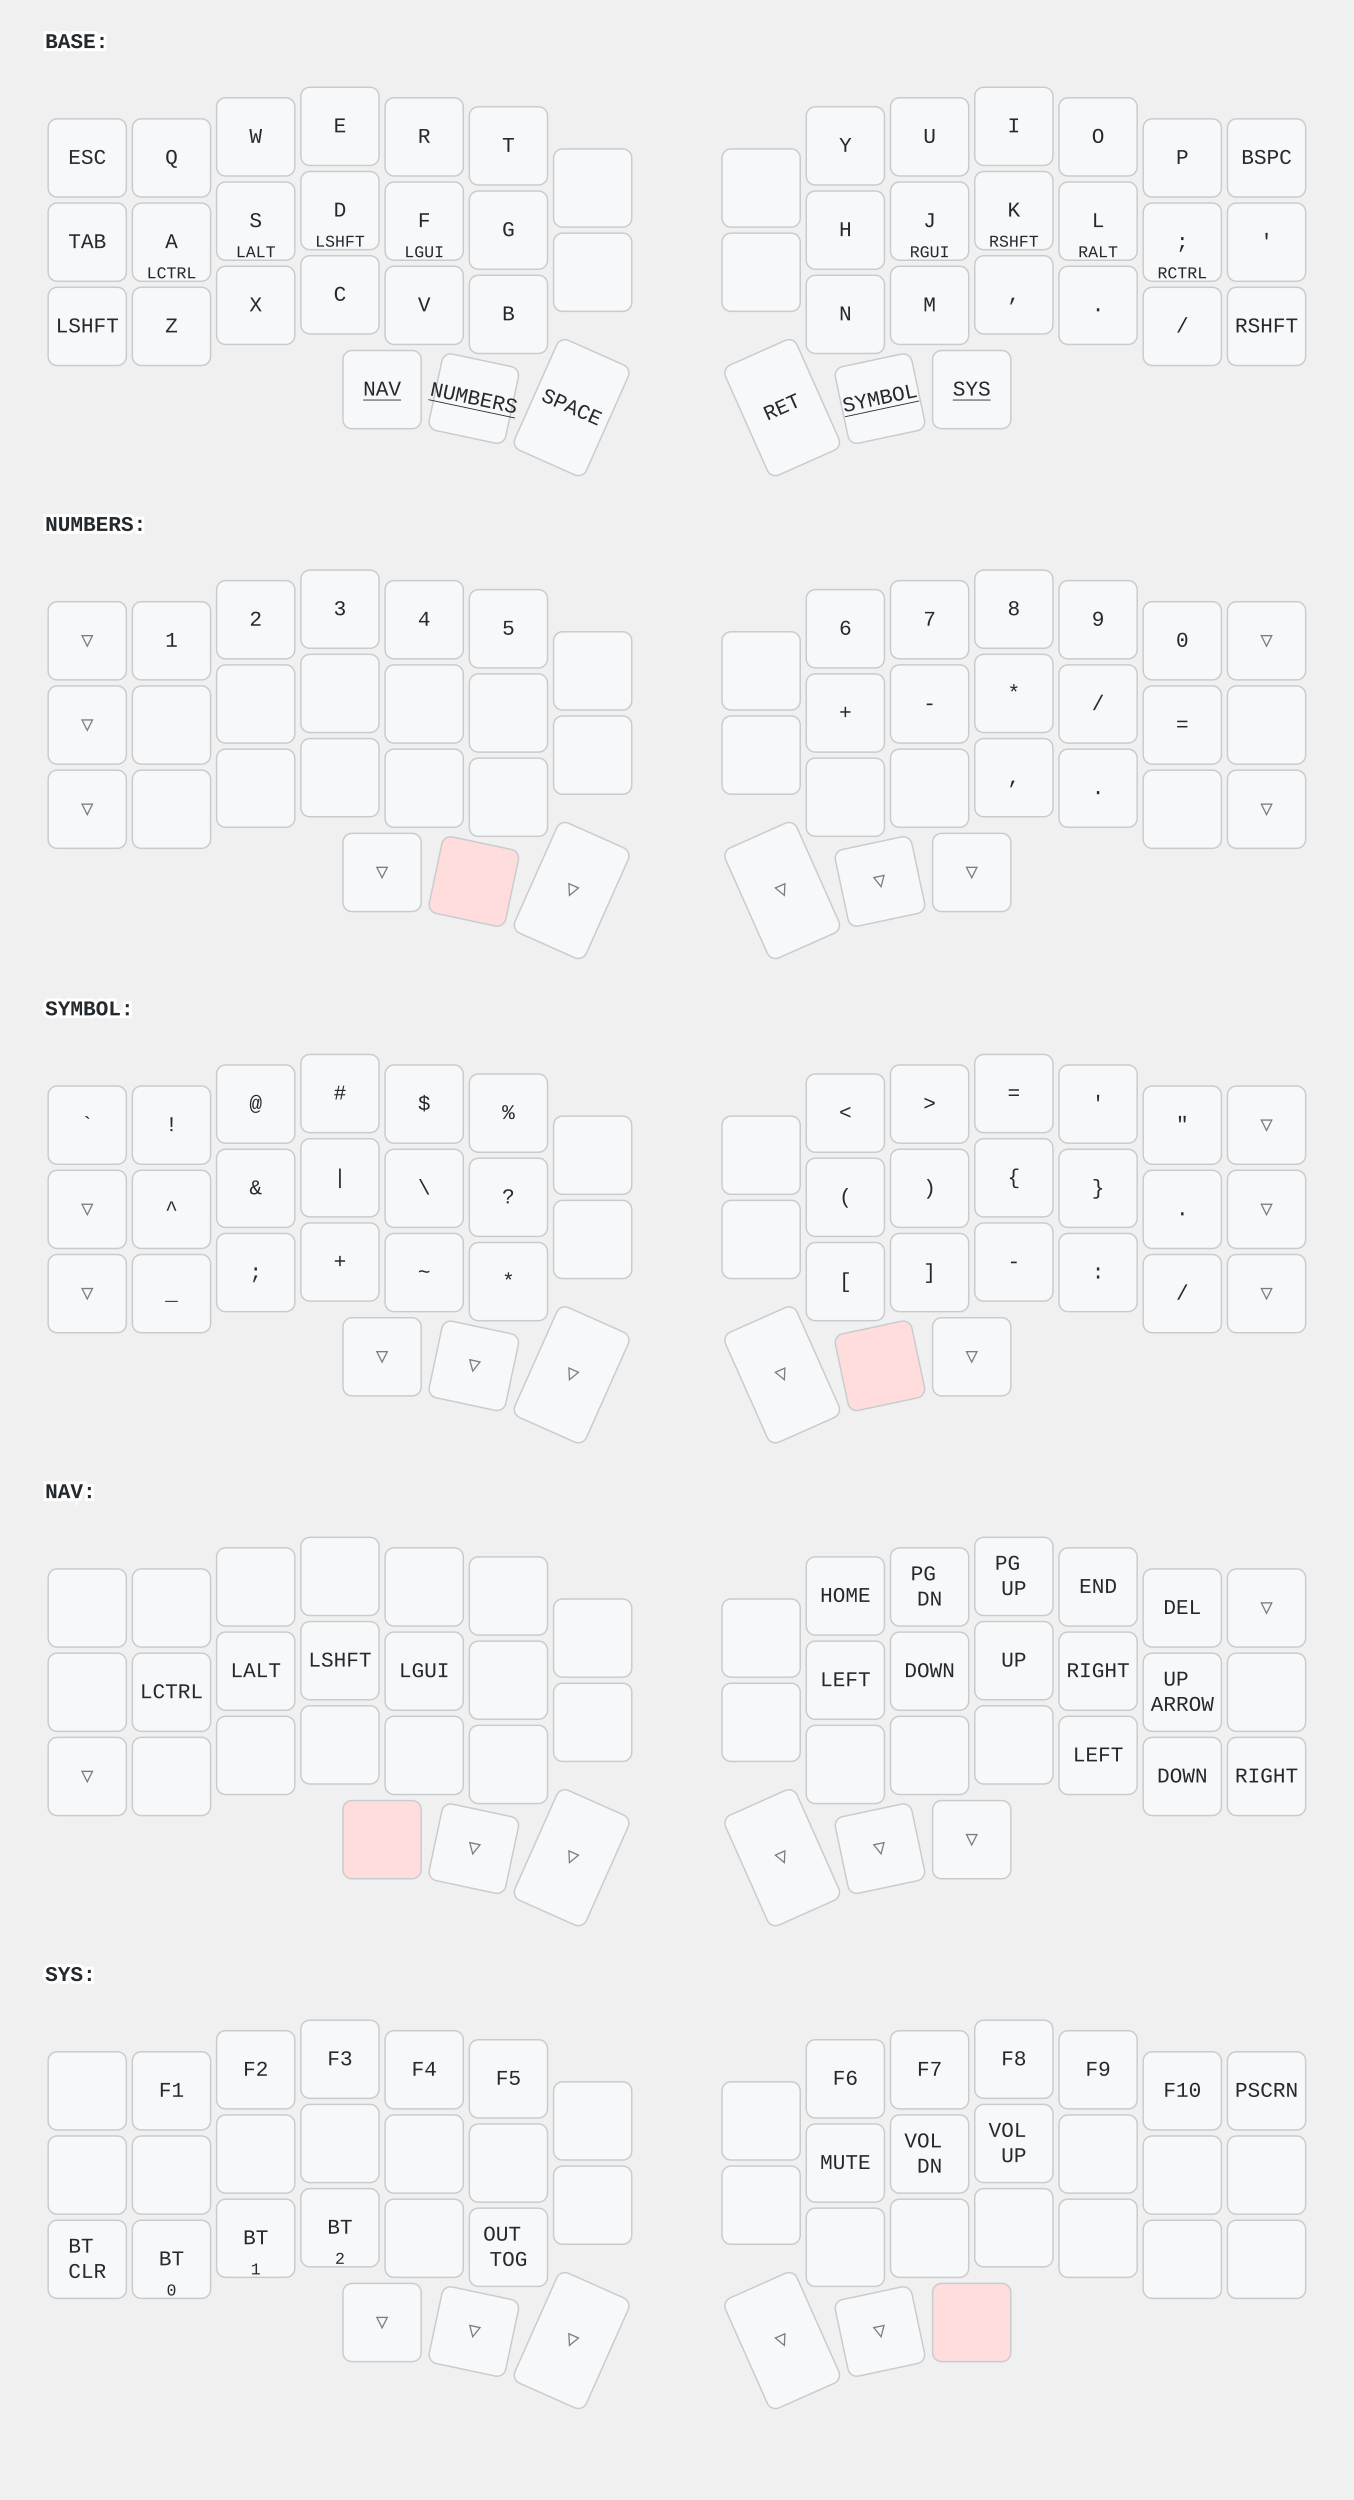
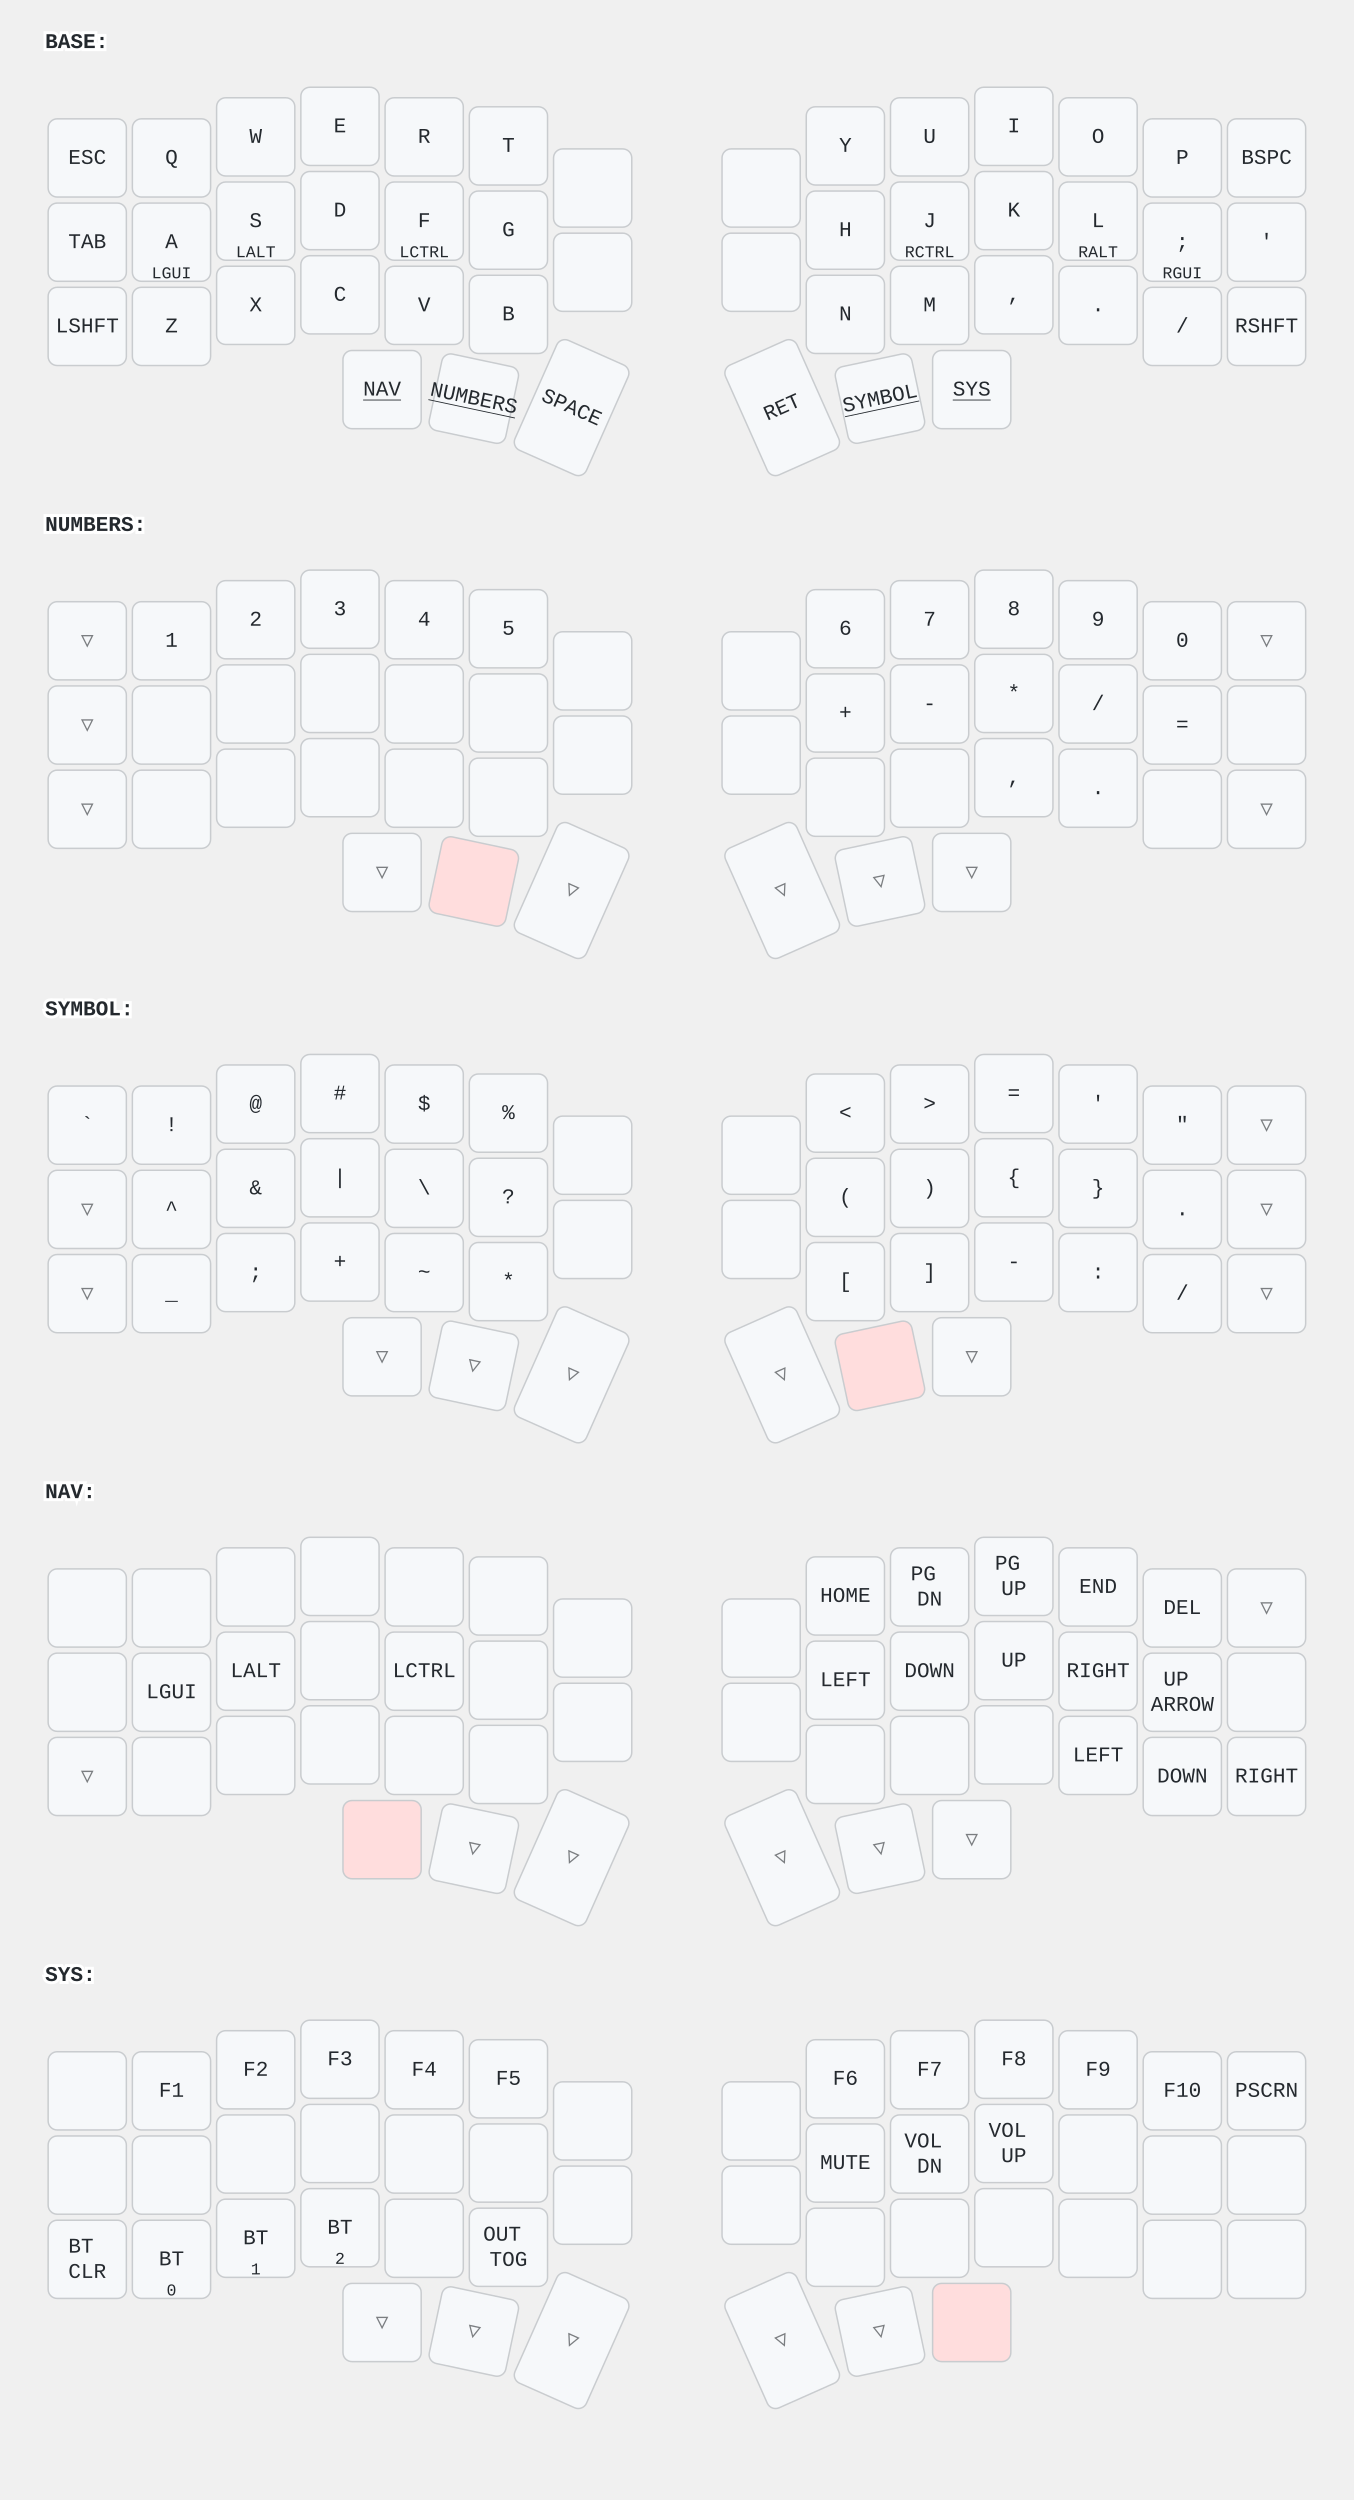
<svg xmlns="http://www.w3.org/2000/svg" width="900" height="1662" viewBox="0 0 900 1662" class="keymap">
  <style>/* inherit to force styles through use tags */
svg path {
    fill: inherit;
}

/* font and background color specifications */
svg.keymap {
    font-family: SFMono-Regular,Consolas,Liberation Mono,Menlo,monospace;
    font-size: 14px;
    font-kerning: normal;
    text-rendering: optimizeLegibility;
    fill: #24292e;
}

/* default key styling */
rect.key {
    fill: #f6f8fa;
}

rect.key, rect.combo {
    stroke: #c9cccf;
    stroke-width: 1;
}

/* default key side styling, only used is draw_key_sides is set */
rect.side {
    filter: brightness(90%);
}

/* color accent for combo boxes */
rect.combo, rect.combo-separate {
    fill: #cdf;
}

/* color accent for held keys */
rect.held, rect.combo.held {
    fill: #fdd;
}

/* color accent for ghost (optional) keys */
rect.ghost, rect.combo.ghost {
    stroke-dasharray: 4, 4;
    stroke-width: 2;
}

text {
    text-anchor: middle;
    dominant-baseline: middle;
}

/* styling for layer labels */
text.label {
    font-weight: bold;
    text-anchor: start;
    stroke: white;
    stroke-width: 4;
    paint-order: stroke;
}

/* styling for optional footer */
text.footer {
    text-anchor: end;
    dominant-baseline: auto;
    stroke: white;
    stroke-width: 4;
    paint-order: stroke;
}

/* styling for combo tap, and key non-tap label text */
text.combo, text.hold, text.shifted, text.left, text.right, text.tl, text.tr, text.bl, text.br {
    font-size: 11px;
}

text.hold, text.bl, text.br {
    text-anchor: middle;
    dominant-baseline: auto;
}

text.shifted, text.tl, text.tr {
    text-anchor: middle;
    dominant-baseline: hanging;
}

text.left, text.tl, text.bl {
    text-anchor: start;
}

text.right, text.tr, text.br {
    text-anchor: end;
}

text.layer-activator {
    text-decoration: underline;
}

/* styling for hold/shifted label text in combo box */
text.combo.hold, text.combo.shifted, text.combo.left, text.combo.right {
    font-size: 8px;
}

/* lighter symbol for transparent keys */
text.trans {
    fill: #7b7e81;
}

/* styling for combo dendrons */
path.combo {
    stroke-width: 1;
    stroke: gray;
    fill: none;
}

/* Start Tabler Icons Cleanup */
/* cannot use height/width with glyphs */
.icon-tabler &gt; path {
    fill: inherit;
    stroke: inherit;
    stroke-width: 2;
}
/* hide tabler's default box */
.icon-tabler &gt; path[stroke="none"][fill="none"] {
    visibility: hidden;
}
/* End Tabler Icons Cleanup */
</style>
  <g transform="translate(30, 0)" class="layer-BASE">
    <text x="0" y="28" class="label" id="BASE">BASE:</text>
    <g transform="translate(0, 56)">
      <g transform="translate(28, 49)" class="key keypos-0">
        <rect rx="6" ry="6" x="-26" y="-26" width="52" height="52" class="key" />
        <text x="0" y="0" class="key tap">ESC</text>
      </g>
      <g transform="translate(84, 49)" class="key keypos-1">
        <rect rx="6" ry="6" x="-26" y="-26" width="52" height="52" class="key" />
        <text x="0" y="0" class="key tap">Q</text>
      </g>
      <g transform="translate(140, 35)" class="key keypos-2">
        <rect rx="6" ry="6" x="-26" y="-26" width="52" height="52" class="key" />
        <text x="0" y="0" class="key tap">W</text>
      </g>
      <g transform="translate(196, 28)" class="key keypos-3">
        <rect rx="6" ry="6" x="-26" y="-26" width="52" height="52" class="key" />
        <text x="0" y="0" class="key tap">E</text>
      </g>
      <g transform="translate(252, 35)" class="key keypos-4">
        <rect rx="6" ry="6" x="-26" y="-26" width="52" height="52" class="key" />
        <text x="0" y="0" class="key tap">R</text>
      </g>
      <g transform="translate(308, 41)" class="key keypos-5">
        <rect rx="6" ry="6" x="-26" y="-26" width="52" height="52" class="key" />
        <text x="0" y="0" class="key tap">T</text>
      </g>
      <g transform="translate(364, 69)" class="key keypos-6">
        <rect rx="6" ry="6" x="-26" y="-26" width="52" height="52" class="key" />
      </g>
      <g transform="translate(476, 69)" class="key keypos-7">
        <rect rx="6" ry="6" x="-26" y="-26" width="52" height="52" class="key" />
      </g>
      <g transform="translate(532, 41)" class="key keypos-8">
        <rect rx="6" ry="6" x="-26" y="-26" width="52" height="52" class="key" />
        <text x="0" y="0" class="key tap">Y</text>
      </g>
      <g transform="translate(588, 35)" class="key keypos-9">
        <rect rx="6" ry="6" x="-26" y="-26" width="52" height="52" class="key" />
        <text x="0" y="0" class="key tap">U</text>
      </g>
      <g transform="translate(644, 28)" class="key keypos-10">
        <rect rx="6" ry="6" x="-26" y="-26" width="52" height="52" class="key" />
        <text x="0" y="0" class="key tap">I</text>
      </g>
      <g transform="translate(700, 35)" class="key keypos-11">
        <rect rx="6" ry="6" x="-26" y="-26" width="52" height="52" class="key" />
        <text x="0" y="0" class="key tap">O</text>
      </g>
      <g transform="translate(756, 49)" class="key keypos-12">
        <rect rx="6" ry="6" x="-26" y="-26" width="52" height="52" class="key" />
        <text x="0" y="0" class="key tap">P</text>
      </g>
      <g transform="translate(812, 49)" class="key keypos-13">
        <rect rx="6" ry="6" x="-26" y="-26" width="52" height="52" class="key" />
        <text x="0" y="0" class="key tap">BSPC</text>
      </g>
      <g transform="translate(28, 105)" class="key keypos-14">
        <rect rx="6" ry="6" x="-26" y="-26" width="52" height="52" class="key" />
        <text x="0" y="0" class="key tap">TAB</text>
      </g>
      <g transform="translate(84, 105)" class="key keypos-15">
        <rect rx="6" ry="6" x="-26" y="-26" width="52" height="52" class="key" />
        <text x="0" y="0" class="key tap">A</text>
-         <text x="0" y="24" class="key hold">LCTRL</text>
+         <text x="0" y="24" class="key hold">LGUI</text>
      </g>
      <g transform="translate(140, 91)" class="key keypos-16">
        <rect rx="6" ry="6" x="-26" y="-26" width="52" height="52" class="key" />
        <text x="0" y="0" class="key tap">S</text>
        <text x="0" y="24" class="key hold">LALT</text>
      </g>
      <g transform="translate(196, 84)" class="key keypos-17">
        <rect rx="6" ry="6" x="-26" y="-26" width="52" height="52" class="key" />
        <text x="0" y="0" class="key tap">D</text>
-         <text x="0" y="24" class="key hold">LSHFT</text>
      </g>
      <g transform="translate(252, 91)" class="key keypos-18">
        <rect rx="6" ry="6" x="-26" y="-26" width="52" height="52" class="key" />
        <text x="0" y="0" class="key tap">F</text>
-         <text x="0" y="24" class="key hold">LGUI</text>
+         <text x="0" y="24" class="key hold">LCTRL</text>
      </g>
      <g transform="translate(308, 97)" class="key keypos-19">
        <rect rx="6" ry="6" x="-26" y="-26" width="52" height="52" class="key" />
        <text x="0" y="0" class="key tap">G</text>
      </g>
      <g transform="translate(364, 125)" class="key keypos-20">
        <rect rx="6" ry="6" x="-26" y="-26" width="52" height="52" class="key" />
      </g>
      <g transform="translate(476, 125)" class="key keypos-21">
        <rect rx="6" ry="6" x="-26" y="-26" width="52" height="52" class="key" />
      </g>
      <g transform="translate(532, 97)" class="key keypos-22">
        <rect rx="6" ry="6" x="-26" y="-26" width="52" height="52" class="key" />
        <text x="0" y="0" class="key tap">H</text>
      </g>
      <g transform="translate(588, 91)" class="key keypos-23">
        <rect rx="6" ry="6" x="-26" y="-26" width="52" height="52" class="key" />
        <text x="0" y="0" class="key tap">J</text>
-         <text x="0" y="24" class="key hold">RGUI</text>
+         <text x="0" y="24" class="key hold">RCTRL</text>
      </g>
      <g transform="translate(644, 84)" class="key keypos-24">
        <rect rx="6" ry="6" x="-26" y="-26" width="52" height="52" class="key" />
        <text x="0" y="0" class="key tap">K</text>
-         <text x="0" y="24" class="key hold">RSHFT</text>
      </g>
      <g transform="translate(700, 91)" class="key keypos-25">
        <rect rx="6" ry="6" x="-26" y="-26" width="52" height="52" class="key" />
        <text x="0" y="0" class="key tap">L</text>
        <text x="0" y="24" class="key hold">RALT</text>
      </g>
      <g transform="translate(756, 105)" class="key keypos-26">
        <rect rx="6" ry="6" x="-26" y="-26" width="52" height="52" class="key" />
        <text x="0" y="0" class="key tap">;</text>
-         <text x="0" y="24" class="key hold">RCTRL</text>
+         <text x="0" y="24" class="key hold">RGUI</text>
      </g>
      <g transform="translate(812, 105)" class="key keypos-27">
        <rect rx="6" ry="6" x="-26" y="-26" width="52" height="52" class="key" />
        <text x="0" y="0" class="key tap">'</text>
      </g>
      <g transform="translate(28, 161)" class="key keypos-28">
        <rect rx="6" ry="6" x="-26" y="-26" width="52" height="52" class="key" />
        <text x="0" y="0" class="key tap">LSHFT</text>
      </g>
      <g transform="translate(84, 161)" class="key keypos-29">
        <rect rx="6" ry="6" x="-26" y="-26" width="52" height="52" class="key" />
        <text x="0" y="0" class="key tap">Z</text>
      </g>
      <g transform="translate(140, 147)" class="key keypos-30">
        <rect rx="6" ry="6" x="-26" y="-26" width="52" height="52" class="key" />
        <text x="0" y="0" class="key tap">X</text>
      </g>
      <g transform="translate(196, 140)" class="key keypos-31">
        <rect rx="6" ry="6" x="-26" y="-26" width="52" height="52" class="key" />
        <text x="0" y="0" class="key tap">C</text>
      </g>
      <g transform="translate(252, 147)" class="key keypos-32">
        <rect rx="6" ry="6" x="-26" y="-26" width="52" height="52" class="key" />
        <text x="0" y="0" class="key tap">V</text>
      </g>
      <g transform="translate(308, 153)" class="key keypos-33">
        <rect rx="6" ry="6" x="-26" y="-26" width="52" height="52" class="key" />
        <text x="0" y="0" class="key tap">B</text>
      </g>
      <g transform="translate(532, 153)" class="key keypos-34">
        <rect rx="6" ry="6" x="-26" y="-26" width="52" height="52" class="key" />
        <text x="0" y="0" class="key tap">N</text>
      </g>
      <g transform="translate(588, 147)" class="key keypos-35">
        <rect rx="6" ry="6" x="-26" y="-26" width="52" height="52" class="key" />
        <text x="0" y="0" class="key tap">M</text>
      </g>
      <g transform="translate(644, 140)" class="key keypos-36">
        <rect rx="6" ry="6" x="-26" y="-26" width="52" height="52" class="key" />
        <text x="0" y="0" class="key tap">,</text>
      </g>
      <g transform="translate(700, 147)" class="key keypos-37">
        <rect rx="6" ry="6" x="-26" y="-26" width="52" height="52" class="key" />
        <text x="0" y="0" class="key tap">.</text>
      </g>
      <g transform="translate(756, 161)" class="key keypos-38">
        <rect rx="6" ry="6" x="-26" y="-26" width="52" height="52" class="key" />
        <text x="0" y="0" class="key tap">/</text>
      </g>
      <g transform="translate(812, 161)" class="key keypos-39">
        <rect rx="6" ry="6" x="-26" y="-26" width="52" height="52" class="key" />
        <text x="0" y="0" class="key tap">RSHFT</text>
      </g>
      <g transform="translate(224, 203)" class="key keypos-40">
        <rect rx="6" ry="6" x="-26" y="-26" width="52" height="52" class="key" />
        <a href="#NAV">
          <text x="0" y="0" class="key tap layer-activator">NAV</text>
        </a>
      </g>
      <g transform="translate(285, 209) rotate(12.0)" class="key keypos-41">
        <rect rx="6" ry="6" x="-26" y="-26" width="52" height="52" class="key" />
        <a href="#NUMBERS">
          <text x="0" y="0" class="key tap layer-activator">NUMBERS</text>
        </a>
      </g>
      <g transform="translate(350, 215) rotate(24.0)" class="key keypos-42">
        <rect rx="6" ry="6" x="-26" y="-40" width="52" height="80" class="key" />
        <text x="0" y="0" class="key tap">SPACE</text>
      </g>
      <g transform="translate(490, 215) rotate(-24.0)" class="key keypos-43">
        <rect rx="6" ry="6" x="-26" y="-40" width="52" height="80" class="key" />
        <text x="0" y="0" class="key tap">RET</text>
      </g>
      <g transform="translate(555, 209) rotate(-12.0)" class="key keypos-44">
        <rect rx="6" ry="6" x="-26" y="-26" width="52" height="52" class="key" />
        <a href="#SYMBOL">
          <text x="0" y="0" class="key tap layer-activator">SYMBOL</text>
        </a>
      </g>
      <g transform="translate(616, 203)" class="key keypos-45">
        <rect rx="6" ry="6" x="-26" y="-26" width="52" height="52" class="key" />
        <a href="#SYS">
          <text x="0" y="0" class="key tap layer-activator">SYS</text>
        </a>
      </g>
    </g>
  </g>
  <g transform="translate(30, 321)" class="layer-NUMBERS">
    <text x="0" y="28" class="label" id="NUMBERS">NUMBERS:</text>
    <g transform="translate(0, 56)">
      <g transform="translate(28, 49)" class="key trans keypos-0">
        <rect rx="6" ry="6" x="-26" y="-26" width="52" height="52" class="key trans" />
        <text x="0" y="0" class="key trans tap">▽</text>
      </g>
      <g transform="translate(84, 49)" class="key keypos-1">
        <rect rx="6" ry="6" x="-26" y="-26" width="52" height="52" class="key" />
        <text x="0" y="0" class="key tap">1</text>
      </g>
      <g transform="translate(140, 35)" class="key keypos-2">
        <rect rx="6" ry="6" x="-26" y="-26" width="52" height="52" class="key" />
        <text x="0" y="0" class="key tap">2</text>
      </g>
      <g transform="translate(196, 28)" class="key keypos-3">
        <rect rx="6" ry="6" x="-26" y="-26" width="52" height="52" class="key" />
        <text x="0" y="0" class="key tap">3</text>
      </g>
      <g transform="translate(252, 35)" class="key keypos-4">
        <rect rx="6" ry="6" x="-26" y="-26" width="52" height="52" class="key" />
        <text x="0" y="0" class="key tap">4</text>
      </g>
      <g transform="translate(308, 41)" class="key keypos-5">
        <rect rx="6" ry="6" x="-26" y="-26" width="52" height="52" class="key" />
        <text x="0" y="0" class="key tap">5</text>
      </g>
      <g transform="translate(364, 69)" class="key keypos-6">
        <rect rx="6" ry="6" x="-26" y="-26" width="52" height="52" class="key" />
      </g>
      <g transform="translate(476, 69)" class="key keypos-7">
        <rect rx="6" ry="6" x="-26" y="-26" width="52" height="52" class="key" />
      </g>
      <g transform="translate(532, 41)" class="key keypos-8">
        <rect rx="6" ry="6" x="-26" y="-26" width="52" height="52" class="key" />
        <text x="0" y="0" class="key tap">6</text>
      </g>
      <g transform="translate(588, 35)" class="key keypos-9">
        <rect rx="6" ry="6" x="-26" y="-26" width="52" height="52" class="key" />
        <text x="0" y="0" class="key tap">7</text>
      </g>
      <g transform="translate(644, 28)" class="key keypos-10">
        <rect rx="6" ry="6" x="-26" y="-26" width="52" height="52" class="key" />
        <text x="0" y="0" class="key tap">8</text>
      </g>
      <g transform="translate(700, 35)" class="key keypos-11">
        <rect rx="6" ry="6" x="-26" y="-26" width="52" height="52" class="key" />
        <text x="0" y="0" class="key tap">9</text>
      </g>
      <g transform="translate(756, 49)" class="key keypos-12">
        <rect rx="6" ry="6" x="-26" y="-26" width="52" height="52" class="key" />
        <text x="0" y="0" class="key tap">0</text>
      </g>
      <g transform="translate(812, 49)" class="key trans keypos-13">
        <rect rx="6" ry="6" x="-26" y="-26" width="52" height="52" class="key trans" />
        <text x="0" y="0" class="key trans tap">▽</text>
      </g>
      <g transform="translate(28, 105)" class="key trans keypos-14">
        <rect rx="6" ry="6" x="-26" y="-26" width="52" height="52" class="key trans" />
        <text x="0" y="0" class="key trans tap">▽</text>
      </g>
      <g transform="translate(84, 105)" class="key keypos-15">
        <rect rx="6" ry="6" x="-26" y="-26" width="52" height="52" class="key" />
      </g>
      <g transform="translate(140, 91)" class="key keypos-16">
        <rect rx="6" ry="6" x="-26" y="-26" width="52" height="52" class="key" />
      </g>
      <g transform="translate(196, 84)" class="key keypos-17">
        <rect rx="6" ry="6" x="-26" y="-26" width="52" height="52" class="key" />
      </g>
      <g transform="translate(252, 91)" class="key keypos-18">
        <rect rx="6" ry="6" x="-26" y="-26" width="52" height="52" class="key" />
      </g>
      <g transform="translate(308, 97)" class="key keypos-19">
        <rect rx="6" ry="6" x="-26" y="-26" width="52" height="52" class="key" />
      </g>
      <g transform="translate(364, 125)" class="key keypos-20">
        <rect rx="6" ry="6" x="-26" y="-26" width="52" height="52" class="key" />
      </g>
      <g transform="translate(476, 125)" class="key keypos-21">
        <rect rx="6" ry="6" x="-26" y="-26" width="52" height="52" class="key" />
      </g>
      <g transform="translate(532, 97)" class="key keypos-22">
        <rect rx="6" ry="6" x="-26" y="-26" width="52" height="52" class="key" />
        <text x="0" y="0" class="key tap">+</text>
      </g>
      <g transform="translate(588, 91)" class="key keypos-23">
        <rect rx="6" ry="6" x="-26" y="-26" width="52" height="52" class="key" />
        <text x="0" y="0" class="key tap">-</text>
      </g>
      <g transform="translate(644, 84)" class="key keypos-24">
        <rect rx="6" ry="6" x="-26" y="-26" width="52" height="52" class="key" />
        <text x="0" y="0" class="key tap">*</text>
      </g>
      <g transform="translate(700, 91)" class="key keypos-25">
        <rect rx="6" ry="6" x="-26" y="-26" width="52" height="52" class="key" />
        <text x="0" y="0" class="key tap">/</text>
      </g>
      <g transform="translate(756, 105)" class="key keypos-26">
        <rect rx="6" ry="6" x="-26" y="-26" width="52" height="52" class="key" />
        <text x="0" y="0" class="key tap">=</text>
      </g>
      <g transform="translate(812, 105)" class="key keypos-27">
        <rect rx="6" ry="6" x="-26" y="-26" width="52" height="52" class="key" />
      </g>
      <g transform="translate(28, 161)" class="key trans keypos-28">
        <rect rx="6" ry="6" x="-26" y="-26" width="52" height="52" class="key trans" />
        <text x="0" y="0" class="key trans tap">▽</text>
      </g>
      <g transform="translate(84, 161)" class="key keypos-29">
        <rect rx="6" ry="6" x="-26" y="-26" width="52" height="52" class="key" />
      </g>
      <g transform="translate(140, 147)" class="key keypos-30">
        <rect rx="6" ry="6" x="-26" y="-26" width="52" height="52" class="key" />
      </g>
      <g transform="translate(196, 140)" class="key keypos-31">
        <rect rx="6" ry="6" x="-26" y="-26" width="52" height="52" class="key" />
      </g>
      <g transform="translate(252, 147)" class="key keypos-32">
        <rect rx="6" ry="6" x="-26" y="-26" width="52" height="52" class="key" />
      </g>
      <g transform="translate(308, 153)" class="key keypos-33">
        <rect rx="6" ry="6" x="-26" y="-26" width="52" height="52" class="key" />
      </g>
      <g transform="translate(532, 153)" class="key keypos-34">
        <rect rx="6" ry="6" x="-26" y="-26" width="52" height="52" class="key" />
      </g>
      <g transform="translate(588, 147)" class="key keypos-35">
        <rect rx="6" ry="6" x="-26" y="-26" width="52" height="52" class="key" />
      </g>
      <g transform="translate(644, 140)" class="key keypos-36">
        <rect rx="6" ry="6" x="-26" y="-26" width="52" height="52" class="key" />
        <text x="0" y="0" class="key tap">,</text>
      </g>
      <g transform="translate(700, 147)" class="key keypos-37">
        <rect rx="6" ry="6" x="-26" y="-26" width="52" height="52" class="key" />
        <text x="0" y="0" class="key tap">.</text>
      </g>
      <g transform="translate(756, 161)" class="key keypos-38">
        <rect rx="6" ry="6" x="-26" y="-26" width="52" height="52" class="key" />
      </g>
      <g transform="translate(812, 161)" class="key trans keypos-39">
        <rect rx="6" ry="6" x="-26" y="-26" width="52" height="52" class="key trans" />
        <text x="0" y="0" class="key trans tap">▽</text>
      </g>
      <g transform="translate(224, 203)" class="key trans keypos-40">
        <rect rx="6" ry="6" x="-26" y="-26" width="52" height="52" class="key trans" />
        <text x="0" y="0" class="key trans tap">▽</text>
      </g>
      <g transform="translate(285, 209) rotate(12.0)" class="key held keypos-41">
        <rect rx="6" ry="6" x="-26" y="-26" width="52" height="52" class="key held" />
      </g>
      <g transform="translate(350, 215) rotate(24.0)" class="key trans keypos-42">
        <rect rx="6" ry="6" x="-26" y="-40" width="52" height="80" class="key trans" />
        <text x="0" y="0" class="key trans tap">▽</text>
      </g>
      <g transform="translate(490, 215) rotate(-24.0)" class="key trans keypos-43">
        <rect rx="6" ry="6" x="-26" y="-40" width="52" height="80" class="key trans" />
        <text x="0" y="0" class="key trans tap">▽</text>
      </g>
      <g transform="translate(555, 209) rotate(-12.0)" class="key trans keypos-44">
        <rect rx="6" ry="6" x="-26" y="-26" width="52" height="52" class="key trans" />
        <text x="0" y="0" class="key trans tap">▽</text>
      </g>
      <g transform="translate(616, 203)" class="key trans keypos-45">
        <rect rx="6" ry="6" x="-26" y="-26" width="52" height="52" class="key trans" />
        <text x="0" y="0" class="key trans tap">▽</text>
      </g>
    </g>
  </g>
  <g transform="translate(30, 643)" class="layer-SYMBOL">
    <text x="0" y="28" class="label" id="SYMBOL">SYMBOL:</text>
    <g transform="translate(0, 56)">
      <g transform="translate(28, 49)" class="key keypos-0">
        <rect rx="6" ry="6" x="-26" y="-26" width="52" height="52" class="key" />
        <text x="0" y="0" class="key tap">`</text>
      </g>
      <g transform="translate(84, 49)" class="key keypos-1">
        <rect rx="6" ry="6" x="-26" y="-26" width="52" height="52" class="key" />
        <text x="0" y="0" class="key tap">!</text>
      </g>
      <g transform="translate(140, 35)" class="key keypos-2">
        <rect rx="6" ry="6" x="-26" y="-26" width="52" height="52" class="key" />
        <text x="0" y="0" class="key tap">@</text>
      </g>
      <g transform="translate(196, 28)" class="key keypos-3">
        <rect rx="6" ry="6" x="-26" y="-26" width="52" height="52" class="key" />
        <text x="0" y="0" class="key tap">#</text>
      </g>
      <g transform="translate(252, 35)" class="key keypos-4">
        <rect rx="6" ry="6" x="-26" y="-26" width="52" height="52" class="key" />
        <text x="0" y="0" class="key tap">$</text>
      </g>
      <g transform="translate(308, 41)" class="key keypos-5">
        <rect rx="6" ry="6" x="-26" y="-26" width="52" height="52" class="key" />
        <text x="0" y="0" class="key tap">%</text>
      </g>
      <g transform="translate(364, 69)" class="key keypos-6">
        <rect rx="6" ry="6" x="-26" y="-26" width="52" height="52" class="key" />
      </g>
      <g transform="translate(476, 69)" class="key keypos-7">
        <rect rx="6" ry="6" x="-26" y="-26" width="52" height="52" class="key" />
      </g>
      <g transform="translate(532, 41)" class="key keypos-8">
        <rect rx="6" ry="6" x="-26" y="-26" width="52" height="52" class="key" />
        <text x="0" y="0" class="key tap">&lt;</text>
      </g>
      <g transform="translate(588, 35)" class="key keypos-9">
        <rect rx="6" ry="6" x="-26" y="-26" width="52" height="52" class="key" />
        <text x="0" y="0" class="key tap">&gt;</text>
      </g>
      <g transform="translate(644, 28)" class="key keypos-10">
        <rect rx="6" ry="6" x="-26" y="-26" width="52" height="52" class="key" />
        <text x="0" y="0" class="key tap">=</text>
      </g>
      <g transform="translate(700, 35)" class="key keypos-11">
        <rect rx="6" ry="6" x="-26" y="-26" width="52" height="52" class="key" />
        <text x="0" y="0" class="key tap">'</text>
      </g>
      <g transform="translate(756, 49)" class="key keypos-12">
        <rect rx="6" ry="6" x="-26" y="-26" width="52" height="52" class="key" />
        <text x="0" y="0" class="key tap">"</text>
      </g>
      <g transform="translate(812, 49)" class="key trans keypos-13">
        <rect rx="6" ry="6" x="-26" y="-26" width="52" height="52" class="key trans" />
        <text x="0" y="0" class="key trans tap">▽</text>
      </g>
      <g transform="translate(28, 105)" class="key trans keypos-14">
        <rect rx="6" ry="6" x="-26" y="-26" width="52" height="52" class="key trans" />
        <text x="0" y="0" class="key trans tap">▽</text>
      </g>
      <g transform="translate(84, 105)" class="key keypos-15">
        <rect rx="6" ry="6" x="-26" y="-26" width="52" height="52" class="key" />
        <text x="0" y="0" class="key tap">^</text>
      </g>
      <g transform="translate(140, 91)" class="key keypos-16">
        <rect rx="6" ry="6" x="-26" y="-26" width="52" height="52" class="key" />
        <text x="0" y="0" class="key tap">&amp;</text>
      </g>
      <g transform="translate(196, 84)" class="key keypos-17">
        <rect rx="6" ry="6" x="-26" y="-26" width="52" height="52" class="key" />
        <text x="0" y="0" class="key tap">|</text>
      </g>
      <g transform="translate(252, 91)" class="key keypos-18">
        <rect rx="6" ry="6" x="-26" y="-26" width="52" height="52" class="key" />
        <text x="0" y="0" class="key tap">\</text>
      </g>
      <g transform="translate(308, 97)" class="key keypos-19">
        <rect rx="6" ry="6" x="-26" y="-26" width="52" height="52" class="key" />
        <text x="0" y="0" class="key tap">?</text>
      </g>
      <g transform="translate(364, 125)" class="key keypos-20">
        <rect rx="6" ry="6" x="-26" y="-26" width="52" height="52" class="key" />
      </g>
      <g transform="translate(476, 125)" class="key keypos-21">
        <rect rx="6" ry="6" x="-26" y="-26" width="52" height="52" class="key" />
      </g>
      <g transform="translate(532, 97)" class="key keypos-22">
        <rect rx="6" ry="6" x="-26" y="-26" width="52" height="52" class="key" />
        <text x="0" y="0" class="key tap">(</text>
      </g>
      <g transform="translate(588, 91)" class="key keypos-23">
        <rect rx="6" ry="6" x="-26" y="-26" width="52" height="52" class="key" />
        <text x="0" y="0" class="key tap">)</text>
      </g>
      <g transform="translate(644, 84)" class="key keypos-24">
        <rect rx="6" ry="6" x="-26" y="-26" width="52" height="52" class="key" />
        <text x="0" y="0" class="key tap">{</text>
      </g>
      <g transform="translate(700, 91)" class="key keypos-25">
        <rect rx="6" ry="6" x="-26" y="-26" width="52" height="52" class="key" />
        <text x="0" y="0" class="key tap">}</text>
      </g>
      <g transform="translate(756, 105)" class="key keypos-26">
        <rect rx="6" ry="6" x="-26" y="-26" width="52" height="52" class="key" />
        <text x="0" y="0" class="key tap">.</text>
      </g>
      <g transform="translate(812, 105)" class="key trans keypos-27">
        <rect rx="6" ry="6" x="-26" y="-26" width="52" height="52" class="key trans" />
        <text x="0" y="0" class="key trans tap">▽</text>
      </g>
      <g transform="translate(28, 161)" class="key trans keypos-28">
        <rect rx="6" ry="6" x="-26" y="-26" width="52" height="52" class="key trans" />
        <text x="0" y="0" class="key trans tap">▽</text>
      </g>
      <g transform="translate(84, 161)" class="key keypos-29">
        <rect rx="6" ry="6" x="-26" y="-26" width="52" height="52" class="key" />
        <text x="0" y="0" class="key tap">_</text>
      </g>
      <g transform="translate(140, 147)" class="key keypos-30">
        <rect rx="6" ry="6" x="-26" y="-26" width="52" height="52" class="key" />
        <text x="0" y="0" class="key tap">;</text>
      </g>
      <g transform="translate(196, 140)" class="key keypos-31">
        <rect rx="6" ry="6" x="-26" y="-26" width="52" height="52" class="key" />
        <text x="0" y="0" class="key tap">+</text>
      </g>
      <g transform="translate(252, 147)" class="key keypos-32">
        <rect rx="6" ry="6" x="-26" y="-26" width="52" height="52" class="key" />
        <text x="0" y="0" class="key tap">~</text>
      </g>
      <g transform="translate(308, 153)" class="key keypos-33">
        <rect rx="6" ry="6" x="-26" y="-26" width="52" height="52" class="key" />
        <text x="0" y="0" class="key tap">*</text>
      </g>
      <g transform="translate(532, 153)" class="key keypos-34">
        <rect rx="6" ry="6" x="-26" y="-26" width="52" height="52" class="key" />
        <text x="0" y="0" class="key tap">[</text>
      </g>
      <g transform="translate(588, 147)" class="key keypos-35">
        <rect rx="6" ry="6" x="-26" y="-26" width="52" height="52" class="key" />
        <text x="0" y="0" class="key tap">]</text>
      </g>
      <g transform="translate(644, 140)" class="key keypos-36">
        <rect rx="6" ry="6" x="-26" y="-26" width="52" height="52" class="key" />
        <text x="0" y="0" class="key tap">-</text>
      </g>
      <g transform="translate(700, 147)" class="key keypos-37">
        <rect rx="6" ry="6" x="-26" y="-26" width="52" height="52" class="key" />
        <text x="0" y="0" class="key tap">:</text>
      </g>
      <g transform="translate(756, 161)" class="key keypos-38">
        <rect rx="6" ry="6" x="-26" y="-26" width="52" height="52" class="key" />
        <text x="0" y="0" class="key tap">/</text>
      </g>
      <g transform="translate(812, 161)" class="key trans keypos-39">
        <rect rx="6" ry="6" x="-26" y="-26" width="52" height="52" class="key trans" />
        <text x="0" y="0" class="key trans tap">▽</text>
      </g>
      <g transform="translate(224, 203)" class="key trans keypos-40">
        <rect rx="6" ry="6" x="-26" y="-26" width="52" height="52" class="key trans" />
        <text x="0" y="0" class="key trans tap">▽</text>
      </g>
      <g transform="translate(285, 209) rotate(12.0)" class="key trans keypos-41">
        <rect rx="6" ry="6" x="-26" y="-26" width="52" height="52" class="key trans" />
        <text x="0" y="0" class="key trans tap">▽</text>
      </g>
      <g transform="translate(350, 215) rotate(24.0)" class="key trans keypos-42">
        <rect rx="6" ry="6" x="-26" y="-40" width="52" height="80" class="key trans" />
        <text x="0" y="0" class="key trans tap">▽</text>
      </g>
      <g transform="translate(490, 215) rotate(-24.0)" class="key trans keypos-43">
        <rect rx="6" ry="6" x="-26" y="-40" width="52" height="80" class="key trans" />
        <text x="0" y="0" class="key trans tap">▽</text>
      </g>
      <g transform="translate(555, 209) rotate(-12.0)" class="key held keypos-44">
        <rect rx="6" ry="6" x="-26" y="-26" width="52" height="52" class="key held" />
      </g>
      <g transform="translate(616, 203)" class="key trans keypos-45">
        <rect rx="6" ry="6" x="-26" y="-26" width="52" height="52" class="key trans" />
        <text x="0" y="0" class="key trans tap">▽</text>
      </g>
    </g>
  </g>
  <g transform="translate(30, 964)" class="layer-NAV">
    <text x="0" y="28" class="label" id="NAV">NAV:</text>
    <g transform="translate(0, 56)">
      <g transform="translate(28, 49)" class="key keypos-0">
        <rect rx="6" ry="6" x="-26" y="-26" width="52" height="52" class="key" />
      </g>
      <g transform="translate(84, 49)" class="key keypos-1">
        <rect rx="6" ry="6" x="-26" y="-26" width="52" height="52" class="key" />
      </g>
      <g transform="translate(140, 35)" class="key keypos-2">
        <rect rx="6" ry="6" x="-26" y="-26" width="52" height="52" class="key" />
      </g>
      <g transform="translate(196, 28)" class="key keypos-3">
        <rect rx="6" ry="6" x="-26" y="-26" width="52" height="52" class="key" />
      </g>
      <g transform="translate(252, 35)" class="key keypos-4">
        <rect rx="6" ry="6" x="-26" y="-26" width="52" height="52" class="key" />
      </g>
      <g transform="translate(308, 41)" class="key keypos-5">
        <rect rx="6" ry="6" x="-26" y="-26" width="52" height="52" class="key" />
      </g>
      <g transform="translate(364, 69)" class="key keypos-6">
        <rect rx="6" ry="6" x="-26" y="-26" width="52" height="52" class="key" />
      </g>
      <g transform="translate(476, 69)" class="key keypos-7">
        <rect rx="6" ry="6" x="-26" y="-26" width="52" height="52" class="key" />
      </g>
      <g transform="translate(532, 41)" class="key keypos-8">
        <rect rx="6" ry="6" x="-26" y="-26" width="52" height="52" class="key" />
        <text x="0" y="0" class="key tap">HOME</text>
      </g>
      <g transform="translate(588, 35)" class="key keypos-9">
        <rect rx="6" ry="6" x="-26" y="-26" width="52" height="52" class="key" />
        <text x="0" y="0" class="key tap">
          <tspan x="0" dy="-0.6em">PG</tspan>
          <tspan x="0" dy="1.2em">DN</tspan>
        </text>
      </g>
      <g transform="translate(644, 28)" class="key keypos-10">
        <rect rx="6" ry="6" x="-26" y="-26" width="52" height="52" class="key" />
        <text x="0" y="0" class="key tap">
          <tspan x="0" dy="-0.6em">PG</tspan>
          <tspan x="0" dy="1.2em">UP</tspan>
        </text>
      </g>
      <g transform="translate(700, 35)" class="key keypos-11">
        <rect rx="6" ry="6" x="-26" y="-26" width="52" height="52" class="key" />
        <text x="0" y="0" class="key tap">END</text>
      </g>
      <g transform="translate(756, 49)" class="key keypos-12">
        <rect rx="6" ry="6" x="-26" y="-26" width="52" height="52" class="key" />
        <text x="0" y="0" class="key tap">DEL</text>
      </g>
      <g transform="translate(812, 49)" class="key trans keypos-13">
        <rect rx="6" ry="6" x="-26" y="-26" width="52" height="52" class="key trans" />
        <text x="0" y="0" class="key trans tap">▽</text>
      </g>
      <g transform="translate(28, 105)" class="key keypos-14">
        <rect rx="6" ry="6" x="-26" y="-26" width="52" height="52" class="key" />
      </g>
      <g transform="translate(84, 105)" class="key keypos-15">
        <rect rx="6" ry="6" x="-26" y="-26" width="52" height="52" class="key" />
+         <text x="0" y="0" class="key tap">LGUI</text>
+       </g>
+       <g transform="translate(140, 91)" class="key keypos-16">
+         <rect rx="6" ry="6" x="-26" y="-26" width="52" height="52" class="key" />
+         <text x="0" y="0" class="key tap">LALT</text>
+       </g>
+       <g transform="translate(196, 84)" class="key keypos-17">
+         <rect rx="6" ry="6" x="-26" y="-26" width="52" height="52" class="key" />
+       </g>
+       <g transform="translate(252, 91)" class="key keypos-18">
+         <rect rx="6" ry="6" x="-26" y="-26" width="52" height="52" class="key" />
        <text x="0" y="0" class="key tap">LCTRL</text>
-       </g>
-       <g transform="translate(140, 91)" class="key keypos-16">
-         <rect rx="6" ry="6" x="-26" y="-26" width="52" height="52" class="key" />
-         <text x="0" y="0" class="key tap">LALT</text>
-       </g>
-       <g transform="translate(196, 84)" class="key keypos-17">
-         <rect rx="6" ry="6" x="-26" y="-26" width="52" height="52" class="key" />
-         <text x="0" y="0" class="key tap">LSHFT</text>
-       </g>
-       <g transform="translate(252, 91)" class="key keypos-18">
-         <rect rx="6" ry="6" x="-26" y="-26" width="52" height="52" class="key" />
-         <text x="0" y="0" class="key tap">LGUI</text>
      </g>
      <g transform="translate(308, 97)" class="key keypos-19">
        <rect rx="6" ry="6" x="-26" y="-26" width="52" height="52" class="key" />
      </g>
      <g transform="translate(364, 125)" class="key keypos-20">
        <rect rx="6" ry="6" x="-26" y="-26" width="52" height="52" class="key" />
      </g>
      <g transform="translate(476, 125)" class="key keypos-21">
        <rect rx="6" ry="6" x="-26" y="-26" width="52" height="52" class="key" />
      </g>
      <g transform="translate(532, 97)" class="key keypos-22">
        <rect rx="6" ry="6" x="-26" y="-26" width="52" height="52" class="key" />
        <text x="0" y="0" class="key tap">LEFT</text>
      </g>
      <g transform="translate(588, 91)" class="key keypos-23">
        <rect rx="6" ry="6" x="-26" y="-26" width="52" height="52" class="key" />
        <text x="0" y="0" class="key tap">DOWN</text>
      </g>
      <g transform="translate(644, 84)" class="key keypos-24">
        <rect rx="6" ry="6" x="-26" y="-26" width="52" height="52" class="key" />
        <text x="0" y="0" class="key tap">UP</text>
      </g>
      <g transform="translate(700, 91)" class="key keypos-25">
        <rect rx="6" ry="6" x="-26" y="-26" width="52" height="52" class="key" />
        <text x="0" y="0" class="key tap">RIGHT</text>
      </g>
      <g transform="translate(756, 105)" class="key keypos-26">
        <rect rx="6" ry="6" x="-26" y="-26" width="52" height="52" class="key" />
        <text x="0" y="0" class="key tap">
          <tspan x="0" dy="-0.6em">UP</tspan>
          <tspan x="0" dy="1.2em">ARROW</tspan>
        </text>
      </g>
      <g transform="translate(812, 105)" class="key keypos-27">
        <rect rx="6" ry="6" x="-26" y="-26" width="52" height="52" class="key" />
      </g>
      <g transform="translate(28, 161)" class="key trans keypos-28">
        <rect rx="6" ry="6" x="-26" y="-26" width="52" height="52" class="key trans" />
        <text x="0" y="0" class="key trans tap">▽</text>
      </g>
      <g transform="translate(84, 161)" class="key keypos-29">
        <rect rx="6" ry="6" x="-26" y="-26" width="52" height="52" class="key" />
      </g>
      <g transform="translate(140, 147)" class="key keypos-30">
        <rect rx="6" ry="6" x="-26" y="-26" width="52" height="52" class="key" />
      </g>
      <g transform="translate(196, 140)" class="key keypos-31">
        <rect rx="6" ry="6" x="-26" y="-26" width="52" height="52" class="key" />
      </g>
      <g transform="translate(252, 147)" class="key keypos-32">
        <rect rx="6" ry="6" x="-26" y="-26" width="52" height="52" class="key" />
      </g>
      <g transform="translate(308, 153)" class="key keypos-33">
        <rect rx="6" ry="6" x="-26" y="-26" width="52" height="52" class="key" />
      </g>
      <g transform="translate(532, 153)" class="key keypos-34">
        <rect rx="6" ry="6" x="-26" y="-26" width="52" height="52" class="key" />
      </g>
      <g transform="translate(588, 147)" class="key keypos-35">
        <rect rx="6" ry="6" x="-26" y="-26" width="52" height="52" class="key" />
      </g>
      <g transform="translate(644, 140)" class="key keypos-36">
        <rect rx="6" ry="6" x="-26" y="-26" width="52" height="52" class="key" />
      </g>
      <g transform="translate(700, 147)" class="key keypos-37">
        <rect rx="6" ry="6" x="-26" y="-26" width="52" height="52" class="key" />
        <text x="0" y="0" class="key tap">LEFT</text>
      </g>
      <g transform="translate(756, 161)" class="key keypos-38">
        <rect rx="6" ry="6" x="-26" y="-26" width="52" height="52" class="key" />
        <text x="0" y="0" class="key tap">DOWN</text>
      </g>
      <g transform="translate(812, 161)" class="key keypos-39">
        <rect rx="6" ry="6" x="-26" y="-26" width="52" height="52" class="key" />
        <text x="0" y="0" class="key tap">RIGHT</text>
      </g>
      <g transform="translate(224, 203)" class="key held keypos-40">
        <rect rx="6" ry="6" x="-26" y="-26" width="52" height="52" class="key held" />
      </g>
      <g transform="translate(285, 209) rotate(12.0)" class="key trans keypos-41">
        <rect rx="6" ry="6" x="-26" y="-26" width="52" height="52" class="key trans" />
        <text x="0" y="0" class="key trans tap">▽</text>
      </g>
      <g transform="translate(350, 215) rotate(24.0)" class="key trans keypos-42">
        <rect rx="6" ry="6" x="-26" y="-40" width="52" height="80" class="key trans" />
        <text x="0" y="0" class="key trans tap">▽</text>
      </g>
      <g transform="translate(490, 215) rotate(-24.0)" class="key trans keypos-43">
        <rect rx="6" ry="6" x="-26" y="-40" width="52" height="80" class="key trans" />
        <text x="0" y="0" class="key trans tap">▽</text>
      </g>
      <g transform="translate(555, 209) rotate(-12.0)" class="key trans keypos-44">
        <rect rx="6" ry="6" x="-26" y="-26" width="52" height="52" class="key trans" />
        <text x="0" y="0" class="key trans tap">▽</text>
      </g>
      <g transform="translate(616, 203)" class="key trans keypos-45">
        <rect rx="6" ry="6" x="-26" y="-26" width="52" height="52" class="key trans" />
        <text x="0" y="0" class="key trans tap">▽</text>
      </g>
    </g>
  </g>
  <g transform="translate(30, 1285)" class="layer-SYS">
    <text x="0" y="28" class="label" id="SYS">SYS:</text>
    <g transform="translate(0, 56)">
      <g transform="translate(28, 49)" class="key keypos-0">
        <rect rx="6" ry="6" x="-26" y="-26" width="52" height="52" class="key" />
      </g>
      <g transform="translate(84, 49)" class="key keypos-1">
        <rect rx="6" ry="6" x="-26" y="-26" width="52" height="52" class="key" />
        <text x="0" y="0" class="key tap">F1</text>
      </g>
      <g transform="translate(140, 35)" class="key keypos-2">
        <rect rx="6" ry="6" x="-26" y="-26" width="52" height="52" class="key" />
        <text x="0" y="0" class="key tap">F2</text>
      </g>
      <g transform="translate(196, 28)" class="key keypos-3">
        <rect rx="6" ry="6" x="-26" y="-26" width="52" height="52" class="key" />
        <text x="0" y="0" class="key tap">F3</text>
      </g>
      <g transform="translate(252, 35)" class="key keypos-4">
        <rect rx="6" ry="6" x="-26" y="-26" width="52" height="52" class="key" />
        <text x="0" y="0" class="key tap">F4</text>
      </g>
      <g transform="translate(308, 41)" class="key keypos-5">
        <rect rx="6" ry="6" x="-26" y="-26" width="52" height="52" class="key" />
        <text x="0" y="0" class="key tap">F5</text>
      </g>
      <g transform="translate(364, 69)" class="key keypos-6">
        <rect rx="6" ry="6" x="-26" y="-26" width="52" height="52" class="key" />
      </g>
      <g transform="translate(476, 69)" class="key keypos-7">
        <rect rx="6" ry="6" x="-26" y="-26" width="52" height="52" class="key" />
      </g>
      <g transform="translate(532, 41)" class="key keypos-8">
        <rect rx="6" ry="6" x="-26" y="-26" width="52" height="52" class="key" />
        <text x="0" y="0" class="key tap">F6</text>
      </g>
      <g transform="translate(588, 35)" class="key keypos-9">
        <rect rx="6" ry="6" x="-26" y="-26" width="52" height="52" class="key" />
        <text x="0" y="0" class="key tap">F7</text>
      </g>
      <g transform="translate(644, 28)" class="key keypos-10">
        <rect rx="6" ry="6" x="-26" y="-26" width="52" height="52" class="key" />
        <text x="0" y="0" class="key tap">F8</text>
      </g>
      <g transform="translate(700, 35)" class="key keypos-11">
        <rect rx="6" ry="6" x="-26" y="-26" width="52" height="52" class="key" />
        <text x="0" y="0" class="key tap">F9</text>
      </g>
      <g transform="translate(756, 49)" class="key keypos-12">
        <rect rx="6" ry="6" x="-26" y="-26" width="52" height="52" class="key" />
        <text x="0" y="0" class="key tap">F10</text>
      </g>
      <g transform="translate(812, 49)" class="key keypos-13">
        <rect rx="6" ry="6" x="-26" y="-26" width="52" height="52" class="key" />
        <text x="0" y="0" class="key tap">PSCRN</text>
      </g>
      <g transform="translate(28, 105)" class="key keypos-14">
        <rect rx="6" ry="6" x="-26" y="-26" width="52" height="52" class="key" />
      </g>
      <g transform="translate(84, 105)" class="key keypos-15">
        <rect rx="6" ry="6" x="-26" y="-26" width="52" height="52" class="key" />
      </g>
      <g transform="translate(140, 91)" class="key keypos-16">
        <rect rx="6" ry="6" x="-26" y="-26" width="52" height="52" class="key" />
      </g>
      <g transform="translate(196, 84)" class="key keypos-17">
        <rect rx="6" ry="6" x="-26" y="-26" width="52" height="52" class="key" />
      </g>
      <g transform="translate(252, 91)" class="key keypos-18">
        <rect rx="6" ry="6" x="-26" y="-26" width="52" height="52" class="key" />
      </g>
      <g transform="translate(308, 97)" class="key keypos-19">
        <rect rx="6" ry="6" x="-26" y="-26" width="52" height="52" class="key" />
      </g>
      <g transform="translate(364, 125)" class="key keypos-20">
        <rect rx="6" ry="6" x="-26" y="-26" width="52" height="52" class="key" />
      </g>
      <g transform="translate(476, 125)" class="key keypos-21">
        <rect rx="6" ry="6" x="-26" y="-26" width="52" height="52" class="key" />
      </g>
      <g transform="translate(532, 97)" class="key keypos-22">
        <rect rx="6" ry="6" x="-26" y="-26" width="52" height="52" class="key" />
        <text x="0" y="0" class="key tap">MUTE</text>
      </g>
      <g transform="translate(588, 91)" class="key keypos-23">
        <rect rx="6" ry="6" x="-26" y="-26" width="52" height="52" class="key" />
        <text x="0" y="0" class="key tap">
          <tspan x="0" dy="-0.6em">VOL</tspan>
          <tspan x="0" dy="1.2em">DN</tspan>
        </text>
      </g>
      <g transform="translate(644, 84)" class="key keypos-24">
        <rect rx="6" ry="6" x="-26" y="-26" width="52" height="52" class="key" />
        <text x="0" y="0" class="key tap">
          <tspan x="0" dy="-0.6em">VOL</tspan>
          <tspan x="0" dy="1.2em">UP</tspan>
        </text>
      </g>
      <g transform="translate(700, 91)" class="key keypos-25">
        <rect rx="6" ry="6" x="-26" y="-26" width="52" height="52" class="key" />
      </g>
      <g transform="translate(756, 105)" class="key keypos-26">
        <rect rx="6" ry="6" x="-26" y="-26" width="52" height="52" class="key" />
      </g>
      <g transform="translate(812, 105)" class="key keypos-27">
        <rect rx="6" ry="6" x="-26" y="-26" width="52" height="52" class="key" />
      </g>
      <g transform="translate(28, 161)" class="key keypos-28">
        <rect rx="6" ry="6" x="-26" y="-26" width="52" height="52" class="key" />
        <text x="0" y="0" class="key tap">
          <tspan x="0" dy="-0.6em">BT</tspan>
          <tspan x="0" dy="1.2em">CLR</tspan>
        </text>
      </g>
      <g transform="translate(84, 161)" class="key keypos-29">
        <rect rx="6" ry="6" x="-26" y="-26" width="52" height="52" class="key" />
        <text x="0" y="0" class="key tap">BT</text>
        <text x="0" y="24" class="key hold">0</text>
      </g>
      <g transform="translate(140, 147)" class="key keypos-30">
        <rect rx="6" ry="6" x="-26" y="-26" width="52" height="52" class="key" />
        <text x="0" y="0" class="key tap">BT</text>
        <text x="0" y="24" class="key hold">1</text>
      </g>
      <g transform="translate(196, 140)" class="key keypos-31">
        <rect rx="6" ry="6" x="-26" y="-26" width="52" height="52" class="key" />
        <text x="0" y="0" class="key tap">BT</text>
        <text x="0" y="24" class="key hold">2</text>
      </g>
      <g transform="translate(252, 147)" class="key keypos-32">
        <rect rx="6" ry="6" x="-26" y="-26" width="52" height="52" class="key" />
      </g>
      <g transform="translate(308, 153)" class="key keypos-33">
        <rect rx="6" ry="6" x="-26" y="-26" width="52" height="52" class="key" />
        <text x="0" y="0" class="key tap">
          <tspan x="0" dy="-0.6em">OUT</tspan>
          <tspan x="0" dy="1.2em">TOG</tspan>
        </text>
      </g>
      <g transform="translate(532, 153)" class="key keypos-34">
        <rect rx="6" ry="6" x="-26" y="-26" width="52" height="52" class="key" />
      </g>
      <g transform="translate(588, 147)" class="key keypos-35">
        <rect rx="6" ry="6" x="-26" y="-26" width="52" height="52" class="key" />
      </g>
      <g transform="translate(644, 140)" class="key keypos-36">
        <rect rx="6" ry="6" x="-26" y="-26" width="52" height="52" class="key" />
      </g>
      <g transform="translate(700, 147)" class="key keypos-37">
        <rect rx="6" ry="6" x="-26" y="-26" width="52" height="52" class="key" />
      </g>
      <g transform="translate(756, 161)" class="key keypos-38">
        <rect rx="6" ry="6" x="-26" y="-26" width="52" height="52" class="key" />
      </g>
      <g transform="translate(812, 161)" class="key keypos-39">
        <rect rx="6" ry="6" x="-26" y="-26" width="52" height="52" class="key" />
      </g>
      <g transform="translate(224, 203)" class="key trans keypos-40">
        <rect rx="6" ry="6" x="-26" y="-26" width="52" height="52" class="key trans" />
        <text x="0" y="0" class="key trans tap">▽</text>
      </g>
      <g transform="translate(285, 209) rotate(12.0)" class="key trans keypos-41">
        <rect rx="6" ry="6" x="-26" y="-26" width="52" height="52" class="key trans" />
        <text x="0" y="0" class="key trans tap">▽</text>
      </g>
      <g transform="translate(350, 215) rotate(24.0)" class="key trans keypos-42">
        <rect rx="6" ry="6" x="-26" y="-40" width="52" height="80" class="key trans" />
        <text x="0" y="0" class="key trans tap">▽</text>
      </g>
      <g transform="translate(490, 215) rotate(-24.0)" class="key trans keypos-43">
        <rect rx="6" ry="6" x="-26" y="-40" width="52" height="80" class="key trans" />
        <text x="0" y="0" class="key trans tap">▽</text>
      </g>
      <g transform="translate(555, 209) rotate(-12.0)" class="key trans keypos-44">
        <rect rx="6" ry="6" x="-26" y="-26" width="52" height="52" class="key trans" />
        <text x="0" y="0" class="key trans tap">▽</text>
      </g>
      <g transform="translate(616, 203)" class="key held keypos-45">
        <rect rx="6" ry="6" x="-26" y="-26" width="52" height="52" class="key held" />
      </g>
    </g>
  </g>
</svg>
